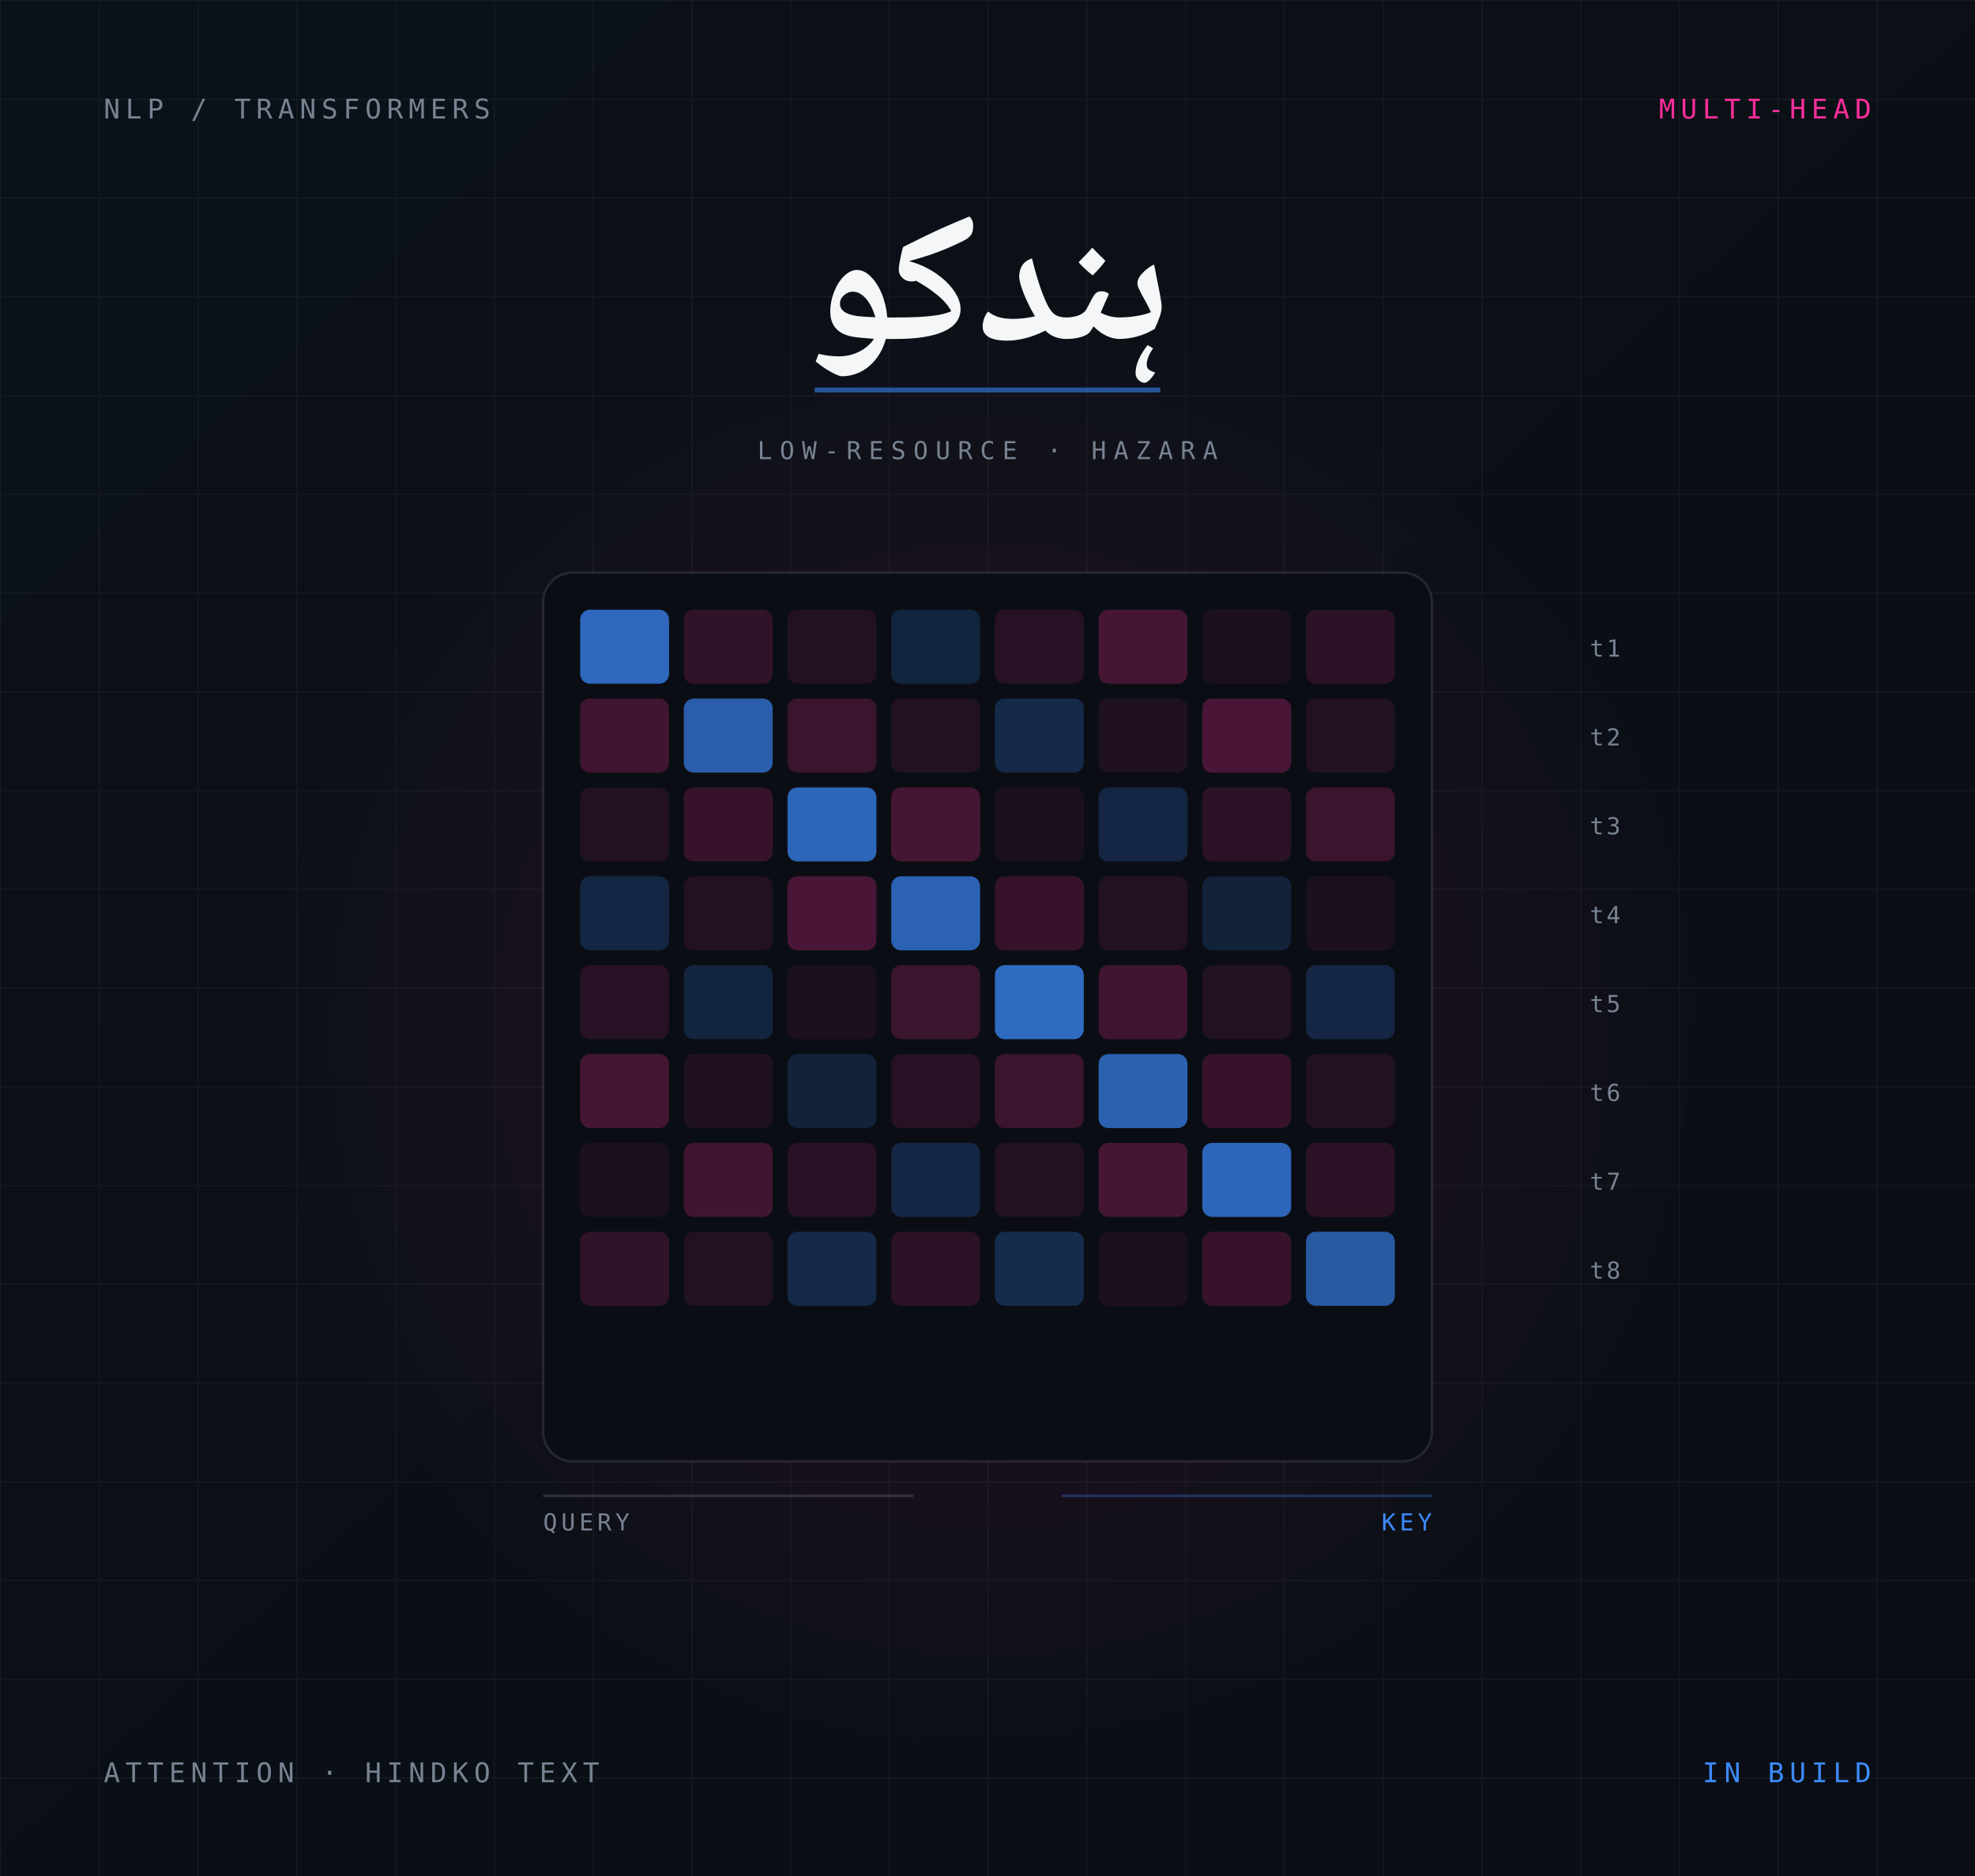
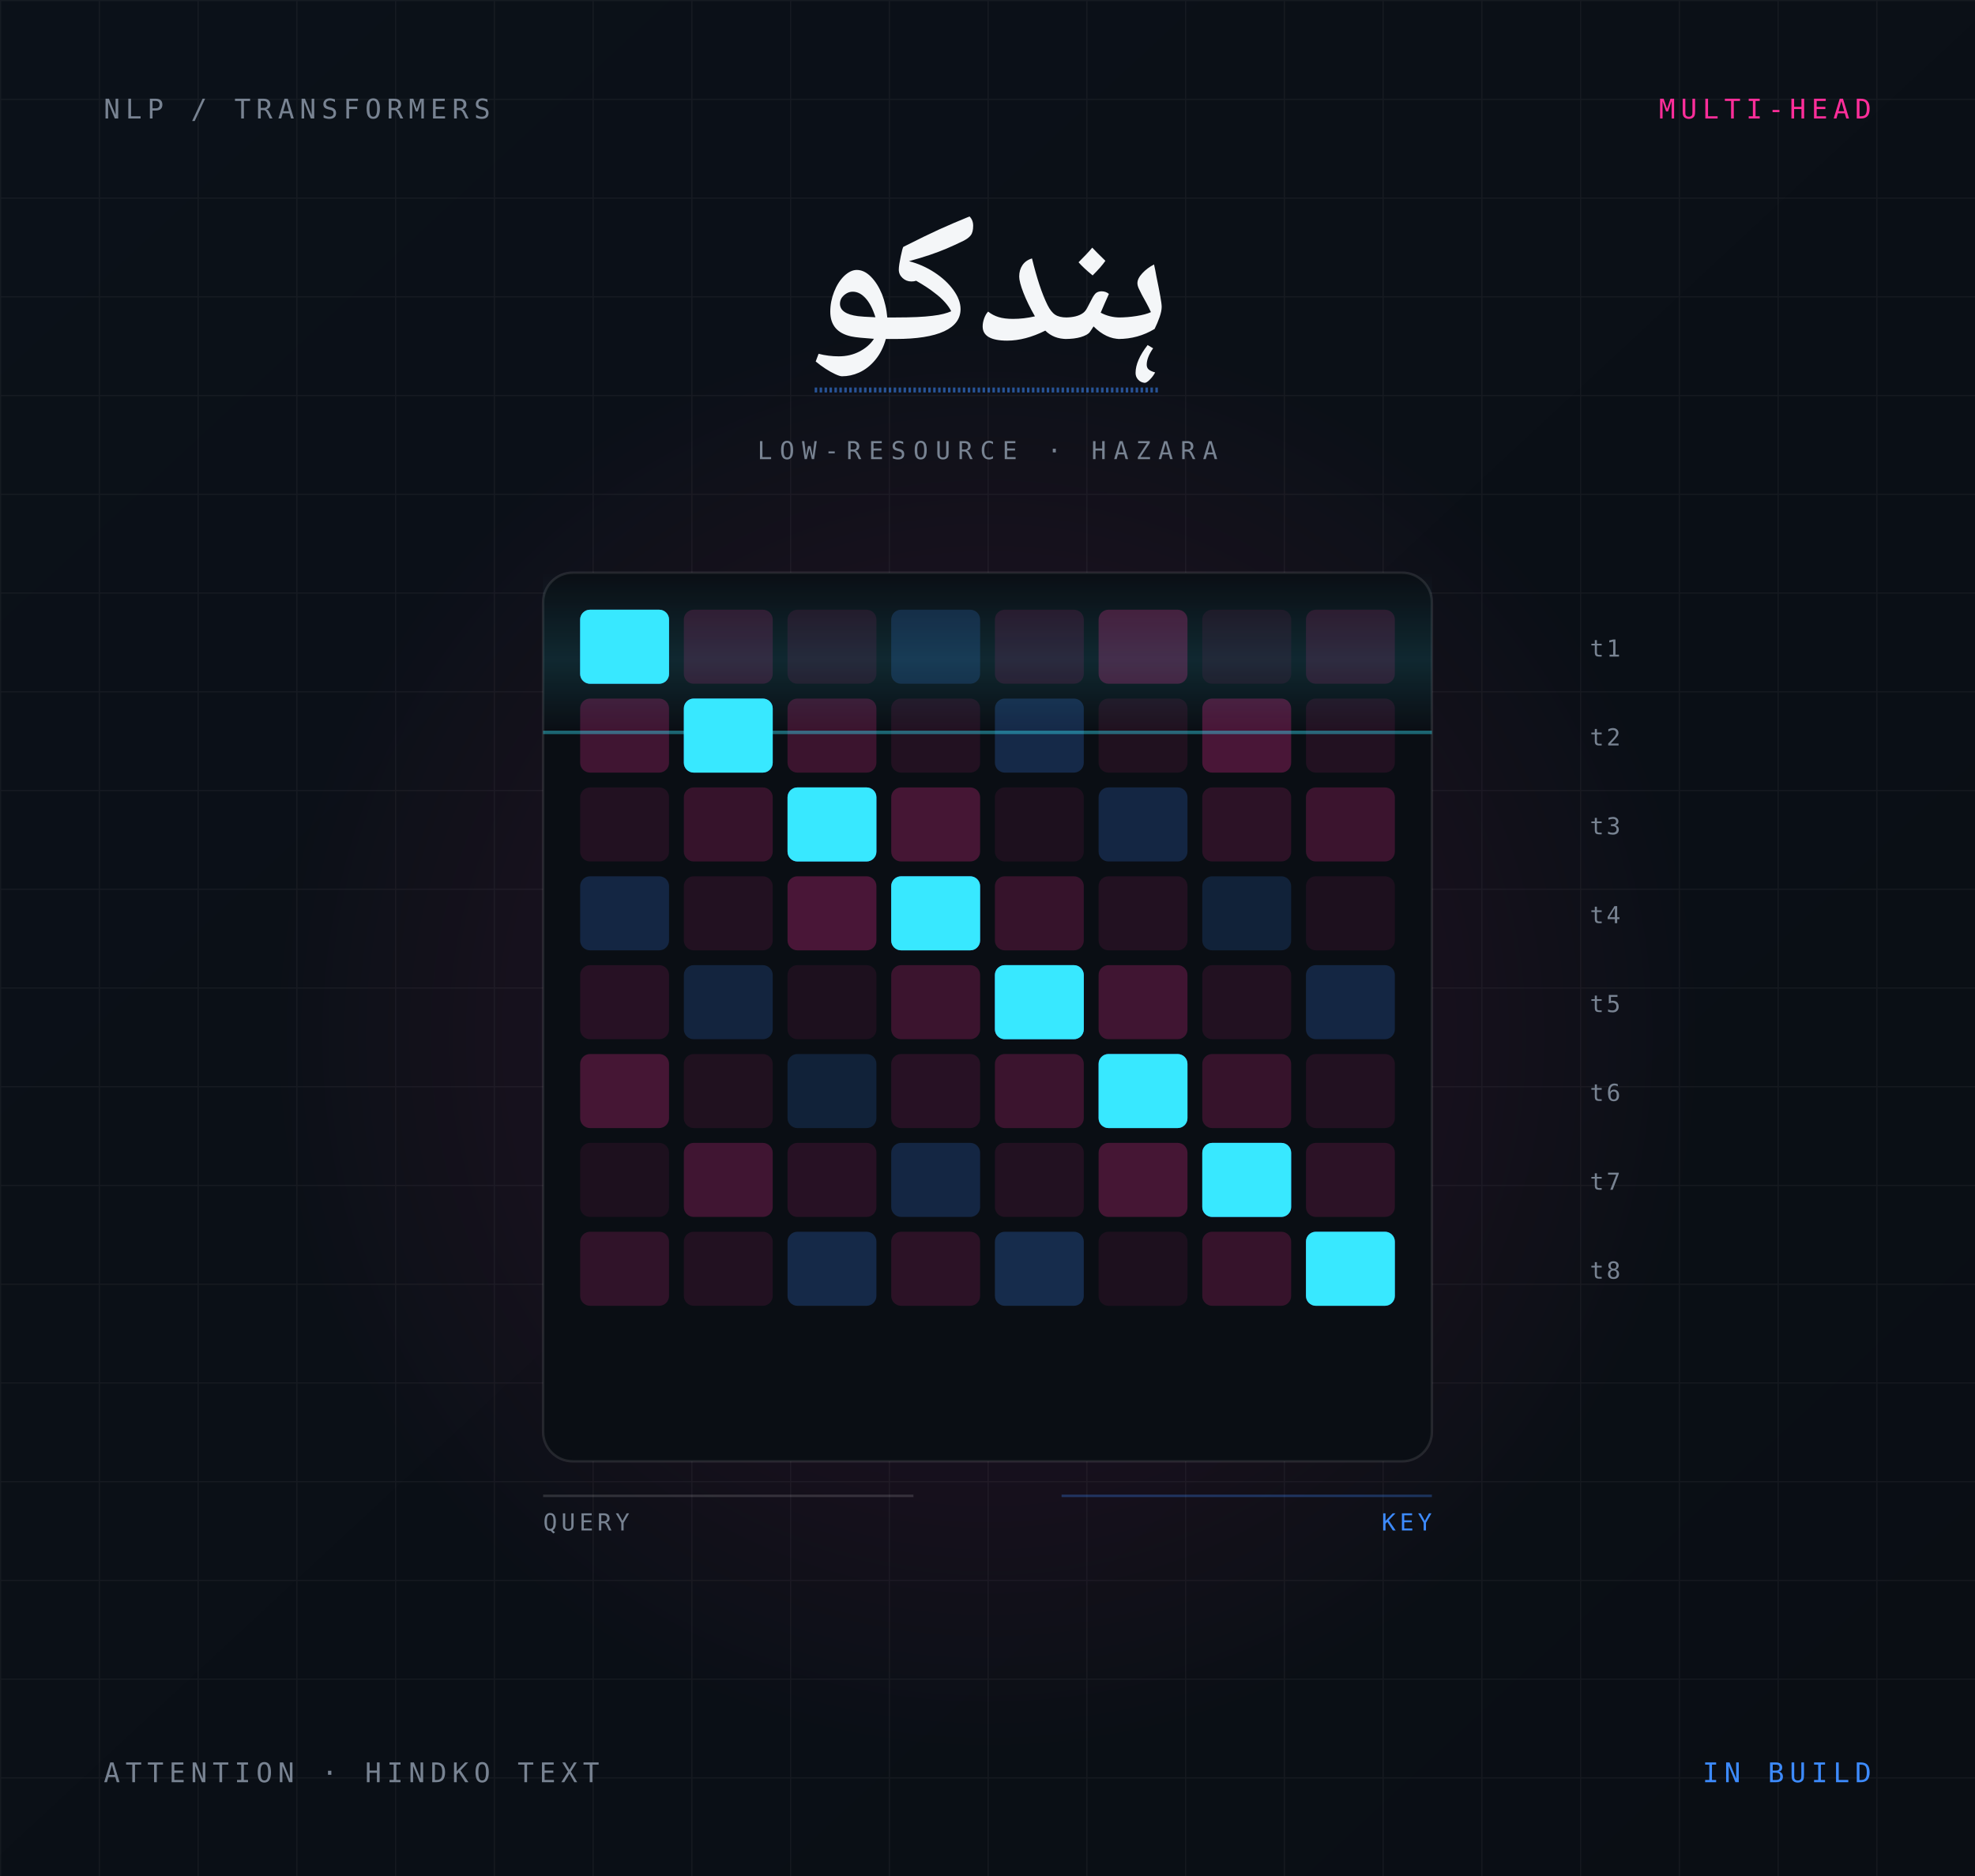
<svg xmlns="http://www.w3.org/2000/svg" viewBox="0 0 800 760" width="800" height="760" fill="none">
  <defs>
    <linearGradient id="bg" x1="0" y1="0" x2="1" y2="1">
      <stop offset="0" stop-color="#0b1119" />
      <stop offset="1" stop-color="#0a0e14" />
    </linearGradient>
    <radialGradient id="glow" cx="0.5" cy="0.5" r="0.5">
      <stop offset="0" stop-color="#ff2e9a" stop-opacity="0.13" />
      <stop offset="1" stop-color="#ff2e9a" stop-opacity="0" />
    </radialGradient>
    <pattern id="grid" width="40" height="40" patternUnits="userSpaceOnUse">
      <path d="M40 0H0V40" stroke="#ffffff" stroke-opacity="0.045" />
    </pattern>
+     <clipPath id="hk-matrix">
+       <rect x="220" y="232" width="360" height="360" />
+     </clipPath>
+     <linearGradient id="hk-band" x1="0" y1="0" x2="0" y2="1">
+       <stop offset="0" stop-color="#38e8ff" stop-opacity="0" />
+       <stop offset="0.55" stop-color="#38e8ff" stop-opacity="0.12" />
+       <stop offset="1" stop-color="#38e8ff" stop-opacity="0" />
+     </linearGradient>
+     <style>
+       @keyframes hk-scan {
+         0% { transform: translateY(0); opacity: 0; }
+         8%, 84% { opacity: 1; }
+         100% { transform: translateY(290px); opacity: 0; }
+       }
+ 
+       @keyframes hk-key {
+         0%, 100% { opacity: 0.12; }
+         45% { opacity: 0.55; }
+       }
+ 
+       @keyframes hk-rule {
+         0% { stroke-dashoffset: 1; }
+         7% { stroke-dashoffset: 0; }
+         93% { stroke-dashoffset: 0; }
+         100% { stroke-dashoffset: 1; }
+       }
+ 
+       .hk-scan {
+         animation: hk-scan 7.4s cubic-bezier(0.45, 0, 0.3, 1) infinite;
+       }
+ 
+       .hk-key {
+         fill: #38e8ff;
+         animation: hk-key 5.4s ease-in-out infinite;
+       }
+ 
+       .hk-key:nth-child(2) { animation-delay: -0.675s; }
+       .hk-key:nth-child(3) { animation-delay: -1.35s; }
+       .hk-key:nth-child(4) { animation-delay: -2.025s; }
+       .hk-key:nth-child(5) { animation-delay: -2.7s; }
+       .hk-key:nth-child(6) { animation-delay: -3.375s; }
+       .hk-key:nth-child(7) { animation-delay: -4.05s; }
+       .hk-key:nth-child(8) { animation-delay: -4.725s; }
+ 
+       .hk-rule {
+         stroke-dasharray: 1;
+         animation: hk-rule 9s linear infinite;
+       }
+ 
+       @media (prefers-reduced-motion: reduce) {
+         .hk-scan, .hk-key, .hk-rule {
+           animation: none;
+         }
+ 
+         .hk-scan {
+           opacity: 0;
+         }
+ 
+         .hk-key {
+           opacity: 0;
+         }
+ 
+         .hk-rule {
+           stroke-dashoffset: 0;
+         }
+       }
+     </style>
  </defs>
  <rect width="800" height="760" fill="url(#bg)" />
  <rect width="800" height="760" fill="url(#grid)" />
  <circle cx="400" cy="420" r="290" fill="url(#glow)" />
  <text x="400" y="138" text-anchor="middle" font-family="Segoe UI, Arial, Noto Naskh Arabic, sans-serif" font-size="74" font-weight="600" fill="#f4f6f8">ہندکو</text>
-   <path d="M330 158h140" stroke="#3d8bff" stroke-opacity="0.55" stroke-width="2" />
+   <path class="hk-rule" d="M330 158h140" pathLength="1" stroke="#3d8bff" stroke-opacity="0.55" stroke-width="2" />
  <text x="400" y="186" text-anchor="middle" font-family="ui-monospace, Consolas, monospace" font-size="10" letter-spacing="3" fill="#788392">LOW-RESOURCE · HAZARA</text>
  <g>
    <rect x="220" y="232" width="360" height="360" rx="12" fill="#0a0e14" stroke="#ffffff" stroke-opacity="0.1" />
    <g>
      <rect x="235" y="247" width="36" height="30" rx="4" fill="#3d8bff" fill-opacity="0.72" />
      <rect x="277" y="247" width="36" height="30" rx="4" fill="#ff2e9a" fill-opacity="0.16" />
      <rect x="319" y="247" width="36" height="30" rx="4" fill="#ff2e9a" fill-opacity="0.1" />
      <rect x="361" y="247" width="36" height="30" rx="4" fill="#3d8bff" fill-opacity="0.18" />
      <rect x="403" y="247" width="36" height="30" rx="4" fill="#ff2e9a" fill-opacity="0.12" />
      <rect x="445" y="247" width="36" height="30" rx="4" fill="#ff2e9a" fill-opacity="0.24" />
      <rect x="487" y="247" width="36" height="30" rx="4" fill="#ff2e9a" fill-opacity="0.08" />
      <rect x="529" y="247" width="36" height="30" rx="4" fill="#ff2e9a" fill-opacity="0.14" />
      <rect x="235" y="283" width="36" height="30" rx="4" fill="#ff2e9a" fill-opacity="0.22" />
      <rect x="277" y="283" width="36" height="30" rx="4" fill="#3d8bff" fill-opacity="0.64" />
      <rect x="319" y="283" width="36" height="30" rx="4" fill="#ff2e9a" fill-opacity="0.2" />
      <rect x="361" y="283" width="36" height="30" rx="4" fill="#ff2e9a" fill-opacity="0.1" />
      <rect x="403" y="283" width="36" height="30" rx="4" fill="#3d8bff" fill-opacity="0.22" />
      <rect x="445" y="283" width="36" height="30" rx="4" fill="#ff2e9a" fill-opacity="0.09" />
      <rect x="487" y="283" width="36" height="30" rx="4" fill="#ff2e9a" fill-opacity="0.26" />
      <rect x="529" y="283" width="36" height="30" rx="4" fill="#ff2e9a" fill-opacity="0.1" />
      <rect x="235" y="319" width="36" height="30" rx="4" fill="#ff2e9a" fill-opacity="0.1" />
      <rect x="277" y="319" width="36" height="30" rx="4" fill="#ff2e9a" fill-opacity="0.18" />
      <rect x="319" y="319" width="36" height="30" rx="4" fill="#3d8bff" fill-opacity="0.7" />
      <rect x="361" y="319" width="36" height="30" rx="4" fill="#ff2e9a" fill-opacity="0.24" />
      <rect x="403" y="319" width="36" height="30" rx="4" fill="#ff2e9a" fill-opacity="0.08" />
      <rect x="445" y="319" width="36" height="30" rx="4" fill="#3d8bff" fill-opacity="0.2" />
      <rect x="487" y="319" width="36" height="30" rx="4" fill="#ff2e9a" fill-opacity="0.14" />
      <rect x="529" y="319" width="36" height="30" rx="4" fill="#ff2e9a" fill-opacity="0.2" />
      <rect x="235" y="355" width="36" height="30" rx="4" fill="#3d8bff" fill-opacity="0.2" />
      <rect x="277" y="355" width="36" height="30" rx="4" fill="#ff2e9a" fill-opacity="0.1" />
      <rect x="319" y="355" width="36" height="30" rx="4" fill="#ff2e9a" fill-opacity="0.26" />
      <rect x="361" y="355" width="36" height="30" rx="4" fill="#3d8bff" fill-opacity="0.68" />
      <rect x="403" y="355" width="36" height="30" rx="4" fill="#ff2e9a" fill-opacity="0.18" />
      <rect x="445" y="355" width="36" height="30" rx="4" fill="#ff2e9a" fill-opacity="0.1" />
      <rect x="487" y="355" width="36" height="30" rx="4" fill="#3d8bff" fill-opacity="0.16" />
      <rect x="529" y="355" width="36" height="30" rx="4" fill="#ff2e9a" fill-opacity="0.08" />
      <rect x="235" y="391" width="36" height="30" rx="4" fill="#ff2e9a" fill-opacity="0.12" />
      <rect x="277" y="391" width="36" height="30" rx="4" fill="#3d8bff" fill-opacity="0.18" />
      <rect x="319" y="391" width="36" height="30" rx="4" fill="#ff2e9a" fill-opacity="0.08" />
      <rect x="361" y="391" width="36" height="30" rx="4" fill="#ff2e9a" fill-opacity="0.2" />
      <rect x="403" y="391" width="36" height="30" rx="4" fill="#3d8bff" fill-opacity="0.74" />
      <rect x="445" y="391" width="36" height="30" rx="4" fill="#ff2e9a" fill-opacity="0.22" />
      <rect x="487" y="391" width="36" height="30" rx="4" fill="#ff2e9a" fill-opacity="0.1" />
      <rect x="529" y="391" width="36" height="30" rx="4" fill="#3d8bff" fill-opacity="0.2" />
      <rect x="235" y="427" width="36" height="30" rx="4" fill="#ff2e9a" fill-opacity="0.24" />
      <rect x="277" y="427" width="36" height="30" rx="4" fill="#ff2e9a" fill-opacity="0.09" />
      <rect x="319" y="427" width="36" height="30" rx="4" fill="#3d8bff" fill-opacity="0.16" />
      <rect x="361" y="427" width="36" height="30" rx="4" fill="#ff2e9a" fill-opacity="0.12" />
      <rect x="403" y="427" width="36" height="30" rx="4" fill="#ff2e9a" fill-opacity="0.2" />
      <rect x="445" y="427" width="36" height="30" rx="4" fill="#3d8bff" fill-opacity="0.66" />
      <rect x="487" y="427" width="36" height="30" rx="4" fill="#ff2e9a" fill-opacity="0.18" />
      <rect x="529" y="427" width="36" height="30" rx="4" fill="#ff2e9a" fill-opacity="0.1" />
      <rect x="235" y="463" width="36" height="30" rx="4" fill="#ff2e9a" fill-opacity="0.08" />
      <rect x="277" y="463" width="36" height="30" rx="4" fill="#ff2e9a" fill-opacity="0.22" />
      <rect x="319" y="463" width="36" height="30" rx="4" fill="#ff2e9a" fill-opacity="0.12" />
      <rect x="361" y="463" width="36" height="30" rx="4" fill="#3d8bff" fill-opacity="0.2" />
      <rect x="403" y="463" width="36" height="30" rx="4" fill="#ff2e9a" fill-opacity="0.1" />
      <rect x="445" y="463" width="36" height="30" rx="4" fill="#ff2e9a" fill-opacity="0.24" />
      <rect x="487" y="463" width="36" height="30" rx="4" fill="#3d8bff" fill-opacity="0.7" />
      <rect x="529" y="463" width="36" height="30" rx="4" fill="#ff2e9a" fill-opacity="0.14" />
      <rect x="235" y="499" width="36" height="30" rx="4" fill="#ff2e9a" fill-opacity="0.16" />
      <rect x="277" y="499" width="36" height="30" rx="4" fill="#ff2e9a" fill-opacity="0.1" />
      <rect x="319" y="499" width="36" height="30" rx="4" fill="#3d8bff" fill-opacity="0.22" />
      <rect x="361" y="499" width="36" height="30" rx="4" fill="#ff2e9a" fill-opacity="0.14" />
      <rect x="403" y="499" width="36" height="30" rx="4" fill="#3d8bff" fill-opacity="0.24" />
      <rect x="445" y="499" width="36" height="30" rx="4" fill="#ff2e9a" fill-opacity="0.08" />
      <rect x="487" y="499" width="36" height="30" rx="4" fill="#ff2e9a" fill-opacity="0.18" />
      <rect x="529" y="499" width="36" height="30" rx="4" fill="#3d8bff" fill-opacity="0.6" />
    </g>
  </g>
+   <g clip-path="url(#hk-matrix)">
+     <g class="hk-scan">
+       <rect x="220" y="232" width="360" height="64" fill="url(#hk-band)" />
+       <rect x="220" y="296" width="360" height="1.4" fill="#38e8ff" fill-opacity="0.4" />
+     </g>
+   </g>
+   <g>
+     <rect class="hk-key" x="235" y="247" width="36" height="30" rx="4" />
+     <rect class="hk-key" x="277" y="283" width="36" height="30" rx="4" />
+     <rect class="hk-key" x="319" y="319" width="36" height="30" rx="4" />
+     <rect class="hk-key" x="361" y="355" width="36" height="30" rx="4" />
+     <rect class="hk-key" x="403" y="391" width="36" height="30" rx="4" />
+     <rect class="hk-key" x="445" y="427" width="36" height="30" rx="4" />
+     <rect class="hk-key" x="487" y="463" width="36" height="30" rx="4" />
+     <rect class="hk-key" x="529" y="499" width="36" height="30" rx="4" />
+   </g>
  <g font-family="ui-monospace, Consolas, monospace" font-size="9.5" letter-spacing="1" fill="#788392">
    <text x="644" y="266">t1</text>
    <text x="644" y="302">t2</text>
    <text x="644" y="338">t3</text>
    <text x="644" y="374">t4</text>
    <text x="644" y="410">t5</text>
    <text x="644" y="446">t6</text>
    <text x="644" y="482">t7</text>
    <text x="644" y="518">t8</text>
  </g>
  <g font-family="ui-monospace, Consolas, monospace" font-size="9.5" letter-spacing="1.6" fill="#788392">
    <text x="220" y="620">QUERY</text>
    <text x="580" y="620" text-anchor="end" fill="#3d8bff">KEY</text>
  </g>
  <path d="M220 606h150" stroke="#ffffff" stroke-opacity="0.14" />
  <path d="M430 606h150" stroke="#3d8bff" stroke-opacity="0.3" />
  <g font-family="ui-monospace, Consolas, monospace" font-size="11" letter-spacing="2.2" fill="#788392">
    <text x="42" y="48">NLP / TRANSFORMERS</text>
    <text x="758" y="48" text-anchor="end" fill="#ff2e9a">MULTI-HEAD</text>
    <text x="42" y="722">ATTENTION · HINDKO TEXT</text>
    <text x="758" y="722" text-anchor="end" fill="#3d8bff">IN BUILD</text>
  </g>
</svg>
